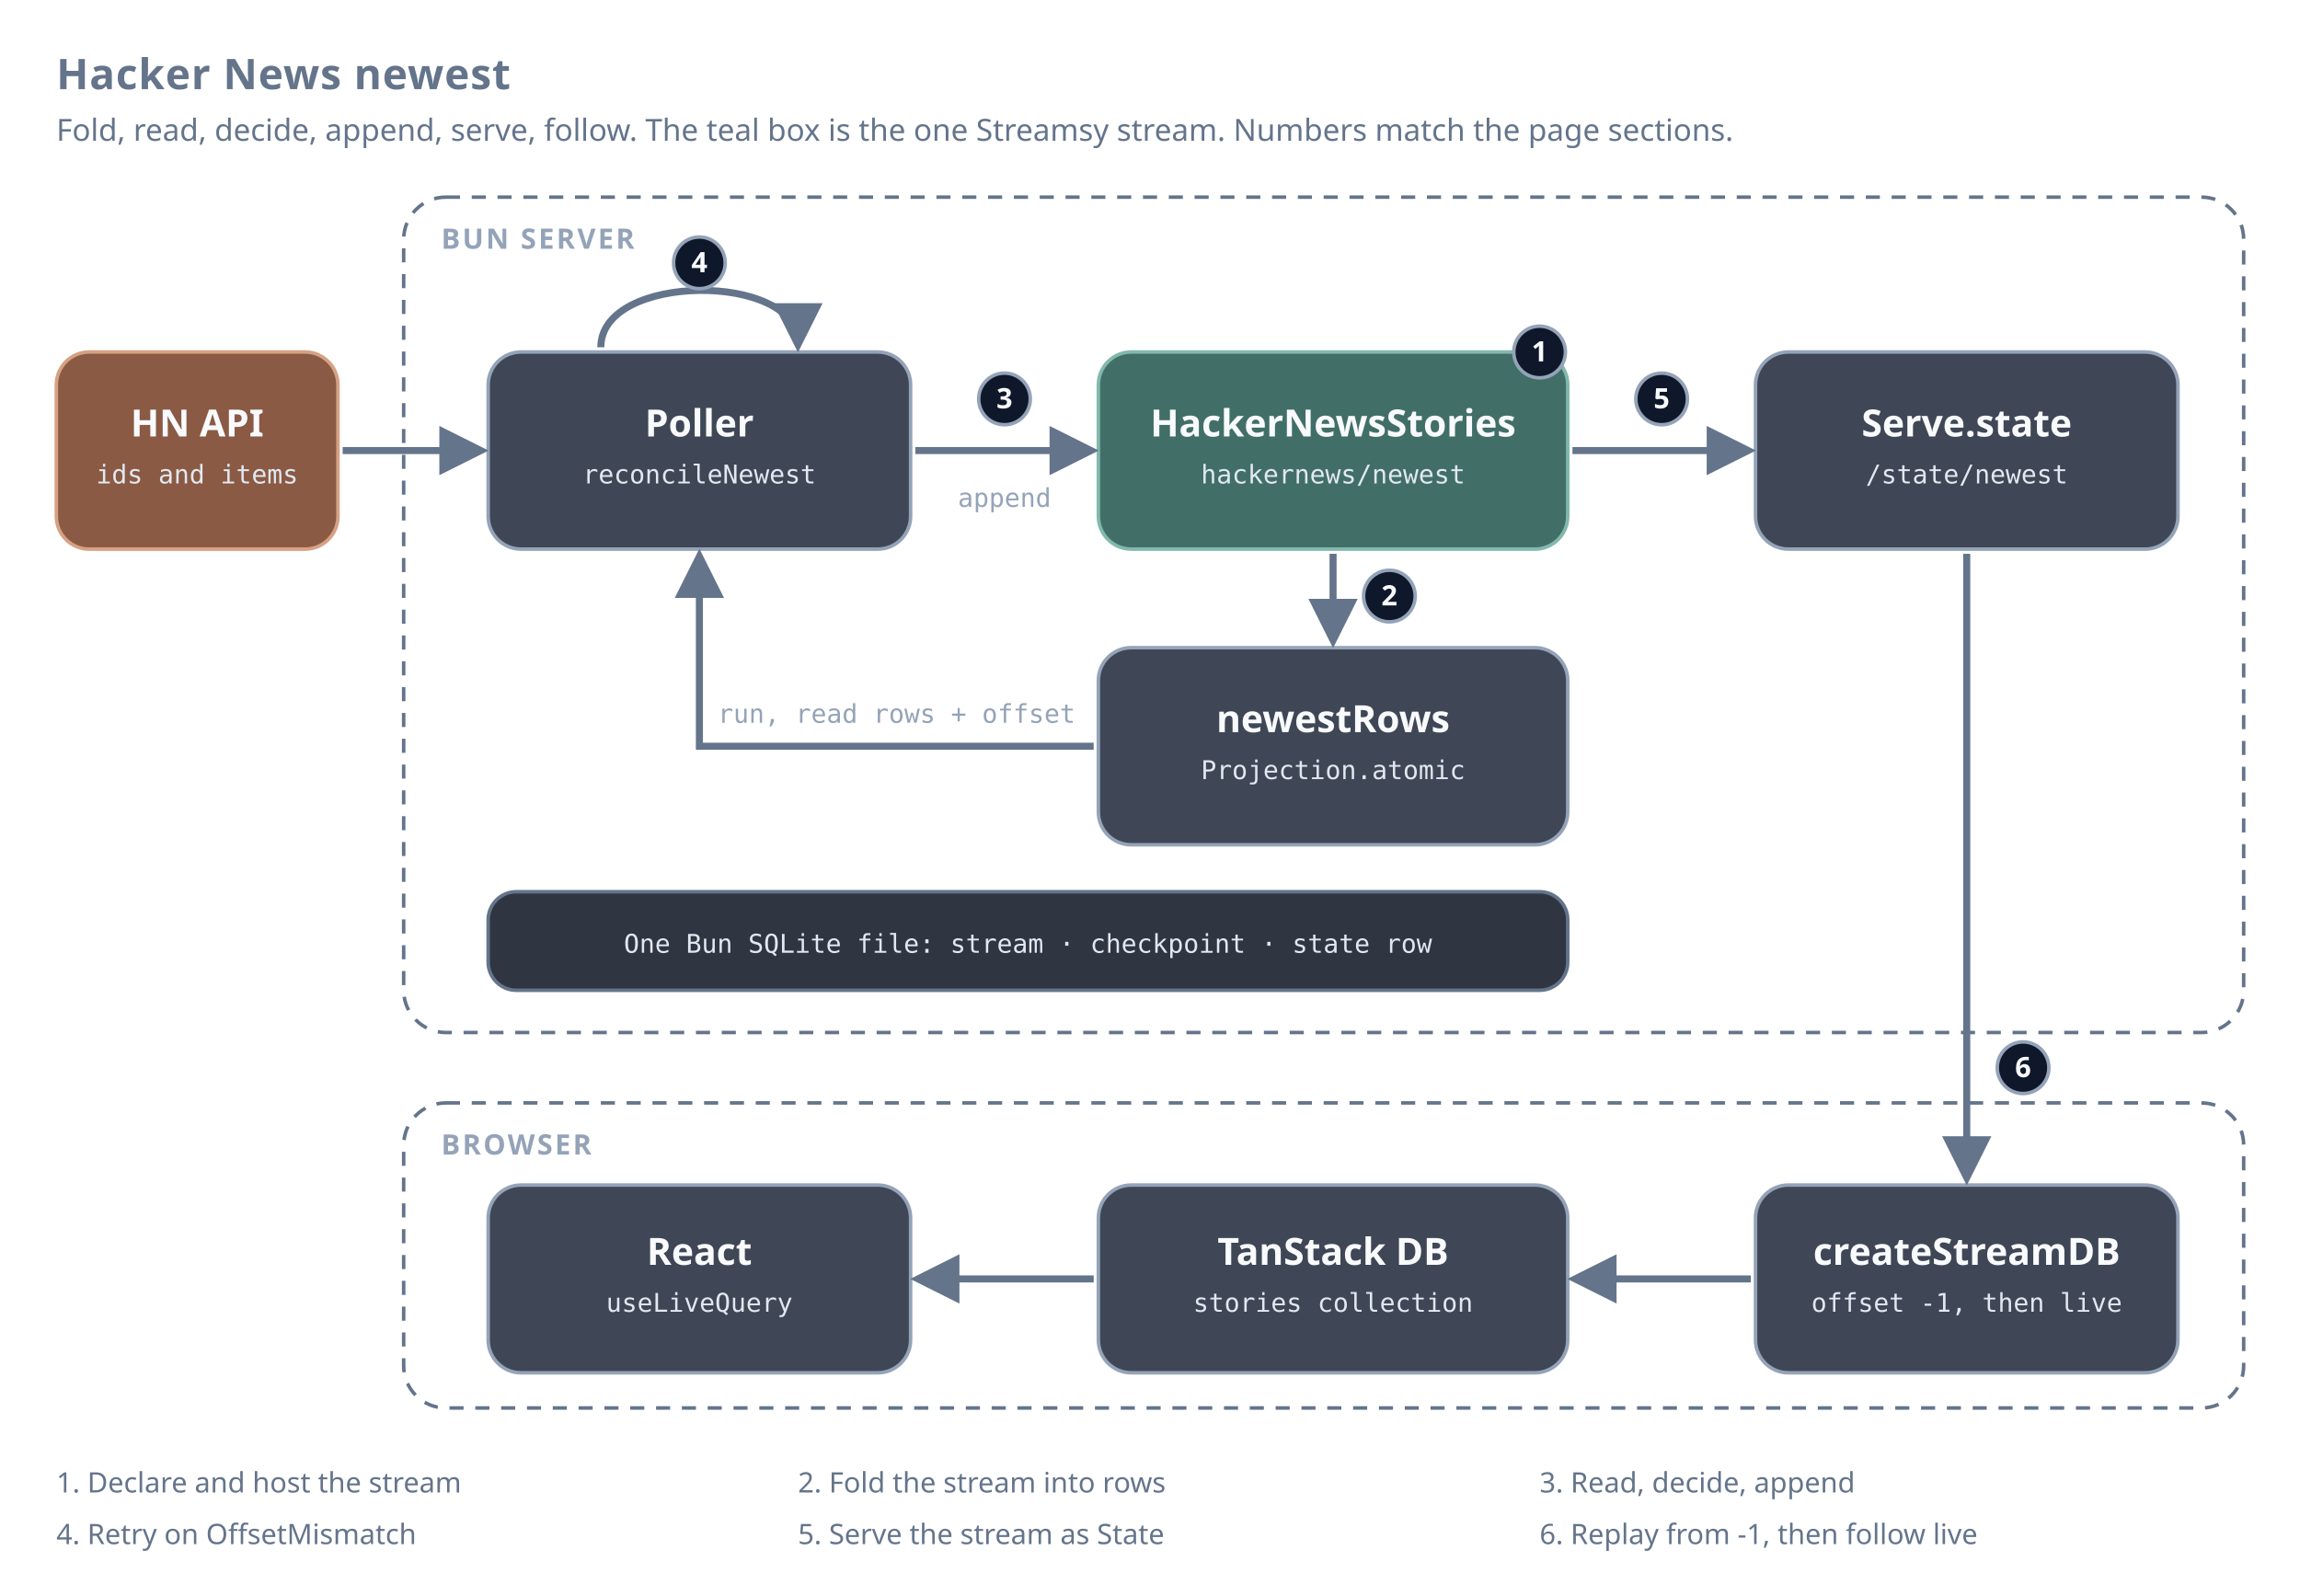
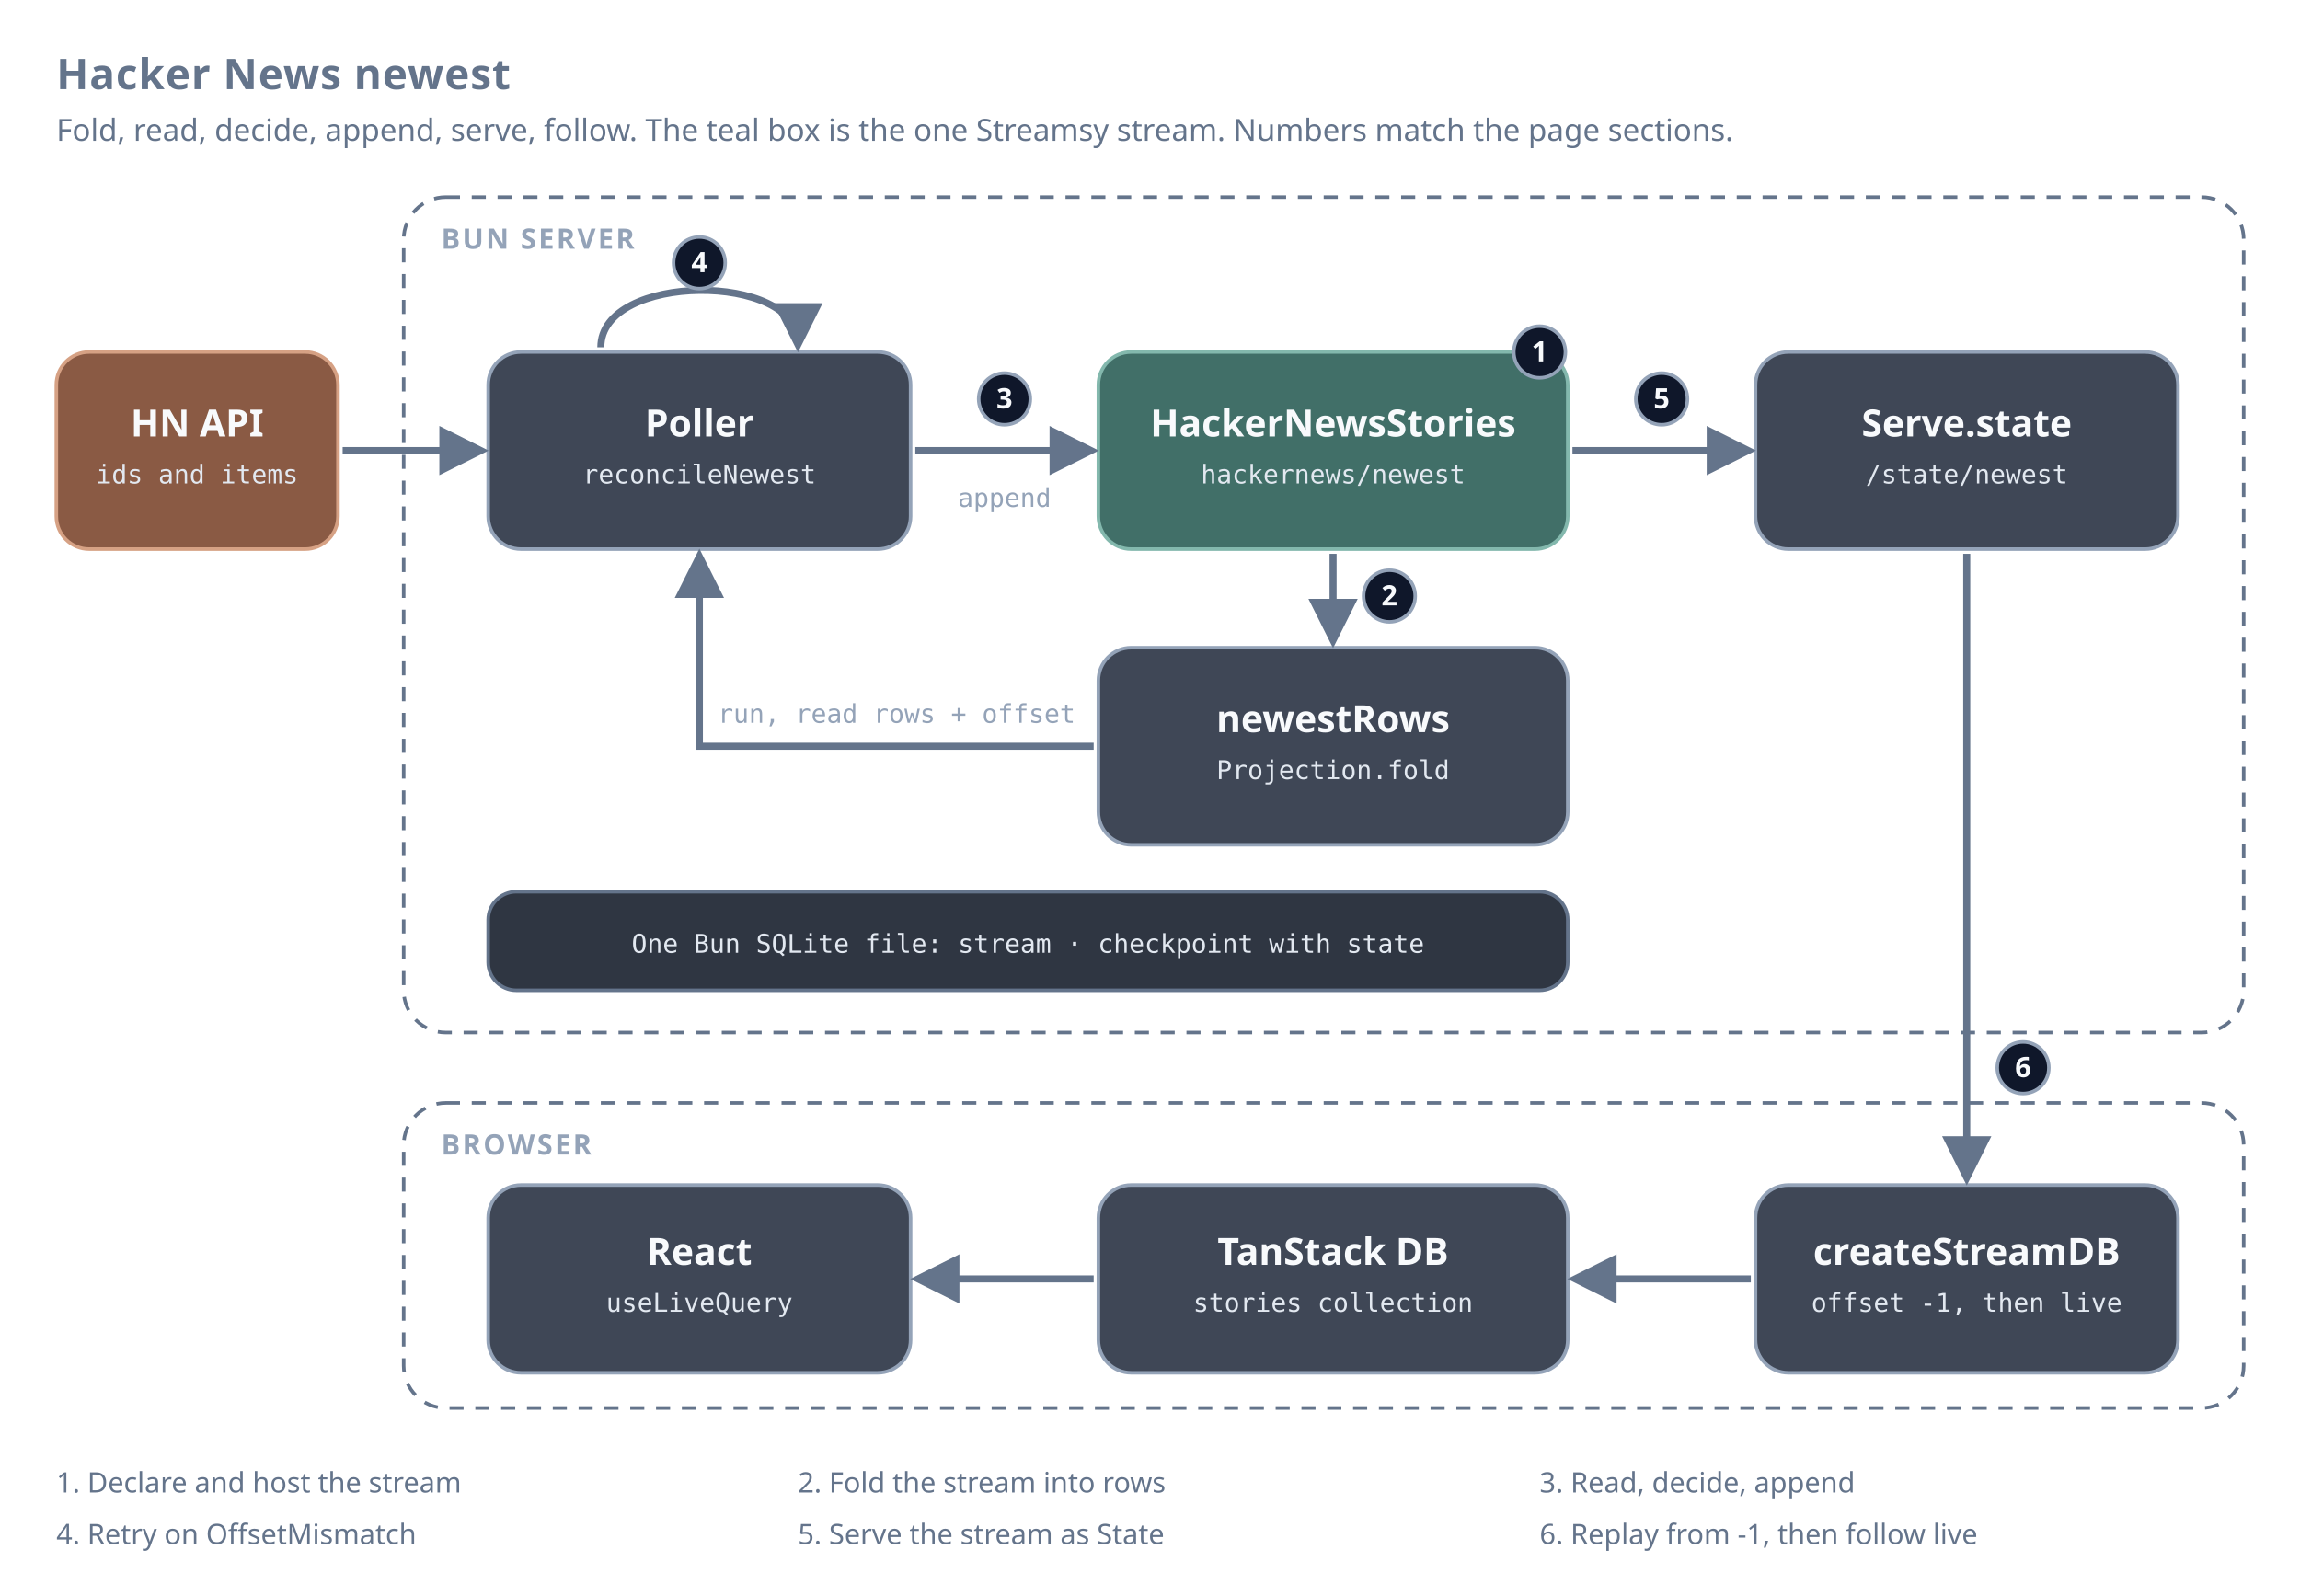
<svg xmlns="http://www.w3.org/2000/svg" viewBox="0 0 980 680" width="980" height="680" role="img" aria-labelledby="title desc">
  <defs>
    <marker id="arrow" viewBox="0 0 10 10" refX="8" refY="5" markerWidth="7" markerHeight="7" orient="auto-start-reverse">
      <path d="M 0 0 L 10 5 L 0 10 z" fill="#64748b" />
    </marker>
    <style>
      .heading { fill: #64748b; font: 700 18px ui-sans-serif, system-ui, sans-serif; letter-spacing: .02em; }
      .caption { fill: #64748b; font: 500 13px ui-sans-serif, system-ui, sans-serif; }
      .group-label { fill: #94a3b8; font: 700 12px ui-sans-serif, system-ui, sans-serif; letter-spacing: .08em; }
      .node-title { fill: #f8fafc; font: 700 16px ui-sans-serif, system-ui, sans-serif; }
      .node-subtitle { fill: #e2e8f0; font: 500 11px ui-monospace, SFMono-Regular, Menlo, monospace; }
      .edge-label { fill: #94a3b8; font: 500 11px ui-monospace, SFMono-Regular, Menlo, monospace; }
      .step { fill: #f8fafc; font: 700 12px ui-sans-serif, system-ui, sans-serif; }
      .legend { fill: #64748b; font: 500 12px ui-sans-serif, system-ui, sans-serif; }
      .group { fill: none; stroke: #64748b; stroke-width: 1.5; stroke-dasharray: 6 5; }
      .node { fill: #3f4756; stroke: #94a3b8; stroke-width: 1.5; }
      .stream { fill: #416f68; stroke: #83b8ad; stroke-width: 1.5; }
      .external { fill: #8a5a44; stroke: #d6a184; stroke-width: 1.5; }
      .host { fill: #2f3642; stroke: #64748b; stroke-width: 1.5; }
      .flow { fill: none; stroke: #64748b; stroke-width: 3; marker-end: url(#arrow); }
      .badge { fill: #0f172a; stroke: #94a3b8; stroke-width: 1.5; }
    </style>
  </defs>
  <text class="heading" x="24" y="38">Hacker News newest</text>
  <text class="caption" x="24" y="60">Fold, read, decide, append, serve, follow. The teal box is the one Streamsy stream. Numbers match the page sections.</text>
  <rect class="group" x="172" y="84" width="784" height="356" rx="18" />
  <text class="group-label" x="188" y="106">BUN SERVER</text>
  <rect class="external" x="24" y="150" width="120" height="84" rx="14" />
  <text class="node-title" x="84" y="186" text-anchor="middle">HN API</text>
  <text class="node-subtitle" x="84" y="206" text-anchor="middle">ids and items</text>
  <rect class="node" x="208" y="150" width="180" height="84" rx="14" />
  <text class="node-title" x="298" y="186" text-anchor="middle">Poller</text>
  <text class="node-subtitle" x="298" y="206" text-anchor="middle">reconcileNewest</text>
  <rect class="stream" x="468" y="150" width="200" height="84" rx="14" />
  <text class="node-title" x="568" y="186" text-anchor="middle">HackerNewsStories</text>
  <text class="node-subtitle" x="568" y="206" text-anchor="middle">hackernews/newest</text>
  <rect class="node" x="748" y="150" width="180" height="84" rx="14" />
  <text class="node-title" x="838" y="186" text-anchor="middle">Serve.state</text>
  <text class="node-subtitle" x="838" y="206" text-anchor="middle">/state/newest</text>
  <path class="flow" d="M 256 148 C 256 116, 340 116, 340 146" />
  <path class="flow" d="M 146 192 H 204" />
  <path class="flow" d="M 390 192 H 464" />
  <text class="edge-label" x="428" y="216" text-anchor="middle">append</text>
  <path class="flow" d="M 670 192 H 744" />
  <rect class="node" x="468" y="276" width="200" height="84" rx="14" />
  <text class="node-title" x="568" y="312" text-anchor="middle">newestRows</text>
-   <text class="node-subtitle" x="568" y="332" text-anchor="middle">Projection.atomic</text>
+   <text class="node-subtitle" x="568" y="332" text-anchor="middle">Projection.fold</text>
  <path class="flow" d="M 568 236 V 272" />
  <path class="flow" d="M 466 318 H 298 V 238" />
  <text class="edge-label" x="382" y="308" text-anchor="middle">run, read rows + offset</text>
  <rect class="host" x="208" y="380" width="460" height="42" rx="12" />
-   <text class="node-subtitle" x="438" y="406" text-anchor="middle">One Bun SQLite file: stream · checkpoint · state row</text>
+   <text class="node-subtitle" x="438" y="406" text-anchor="middle">One Bun SQLite file: stream · checkpoint with state</text>
  <rect class="group" x="172" y="470" width="784" height="130" rx="18" />
  <text class="group-label" x="188" y="492">BROWSER</text>
  <rect class="node" x="208" y="505" width="180" height="80" rx="14" />
  <text class="node-title" x="298" y="539" text-anchor="middle">React</text>
  <text class="node-subtitle" x="298" y="559" text-anchor="middle">useLiveQuery</text>
  <rect class="node" x="468" y="505" width="200" height="80" rx="14" />
  <text class="node-title" x="568" y="539" text-anchor="middle">TanStack DB</text>
  <text class="node-subtitle" x="568" y="559" text-anchor="middle">stories collection</text>
  <rect class="node" x="748" y="505" width="180" height="80" rx="14" />
  <text class="node-title" x="838" y="539" text-anchor="middle">createStreamDB</text>
  <text class="node-subtitle" x="838" y="559" text-anchor="middle">offset -1, then live</text>
  <path class="flow" d="M 838 236 V 501" />
  <path class="flow" d="M 746 545 H 672" />
  <path class="flow" d="M 466 545 H 392" />
  <circle class="badge" cx="656" cy="150" r="11" />
  <text class="step" x="656" y="154" text-anchor="middle">1</text>
  <circle class="badge" cx="592" cy="254" r="11" />
  <text class="step" x="592" y="258" text-anchor="middle">2</text>
  <circle class="badge" cx="428" cy="170" r="11" />
  <text class="step" x="428" y="174" text-anchor="middle">3</text>
  <circle class="badge" cx="298" cy="112" r="11" />
  <text class="step" x="298" y="116" text-anchor="middle">4</text>
  <circle class="badge" cx="708" cy="170" r="11" />
  <text class="step" x="708" y="174" text-anchor="middle">5</text>
  <circle class="badge" cx="862" cy="455" r="11" />
  <text class="step" x="862" y="459" text-anchor="middle">6</text>
  <text class="legend" x="24" y="636">1. Declare and host the stream</text>
  <text class="legend" x="340" y="636">2. Fold the stream into rows</text>
  <text class="legend" x="656" y="636">3. Read, decide, append</text>
  <text class="legend" x="24" y="658">4. Retry on OffsetMismatch</text>
  <text class="legend" x="340" y="658">5. Serve the stream as State</text>
  <text class="legend" x="656" y="658">6. Replay from -1, then follow live</text>
</svg>
